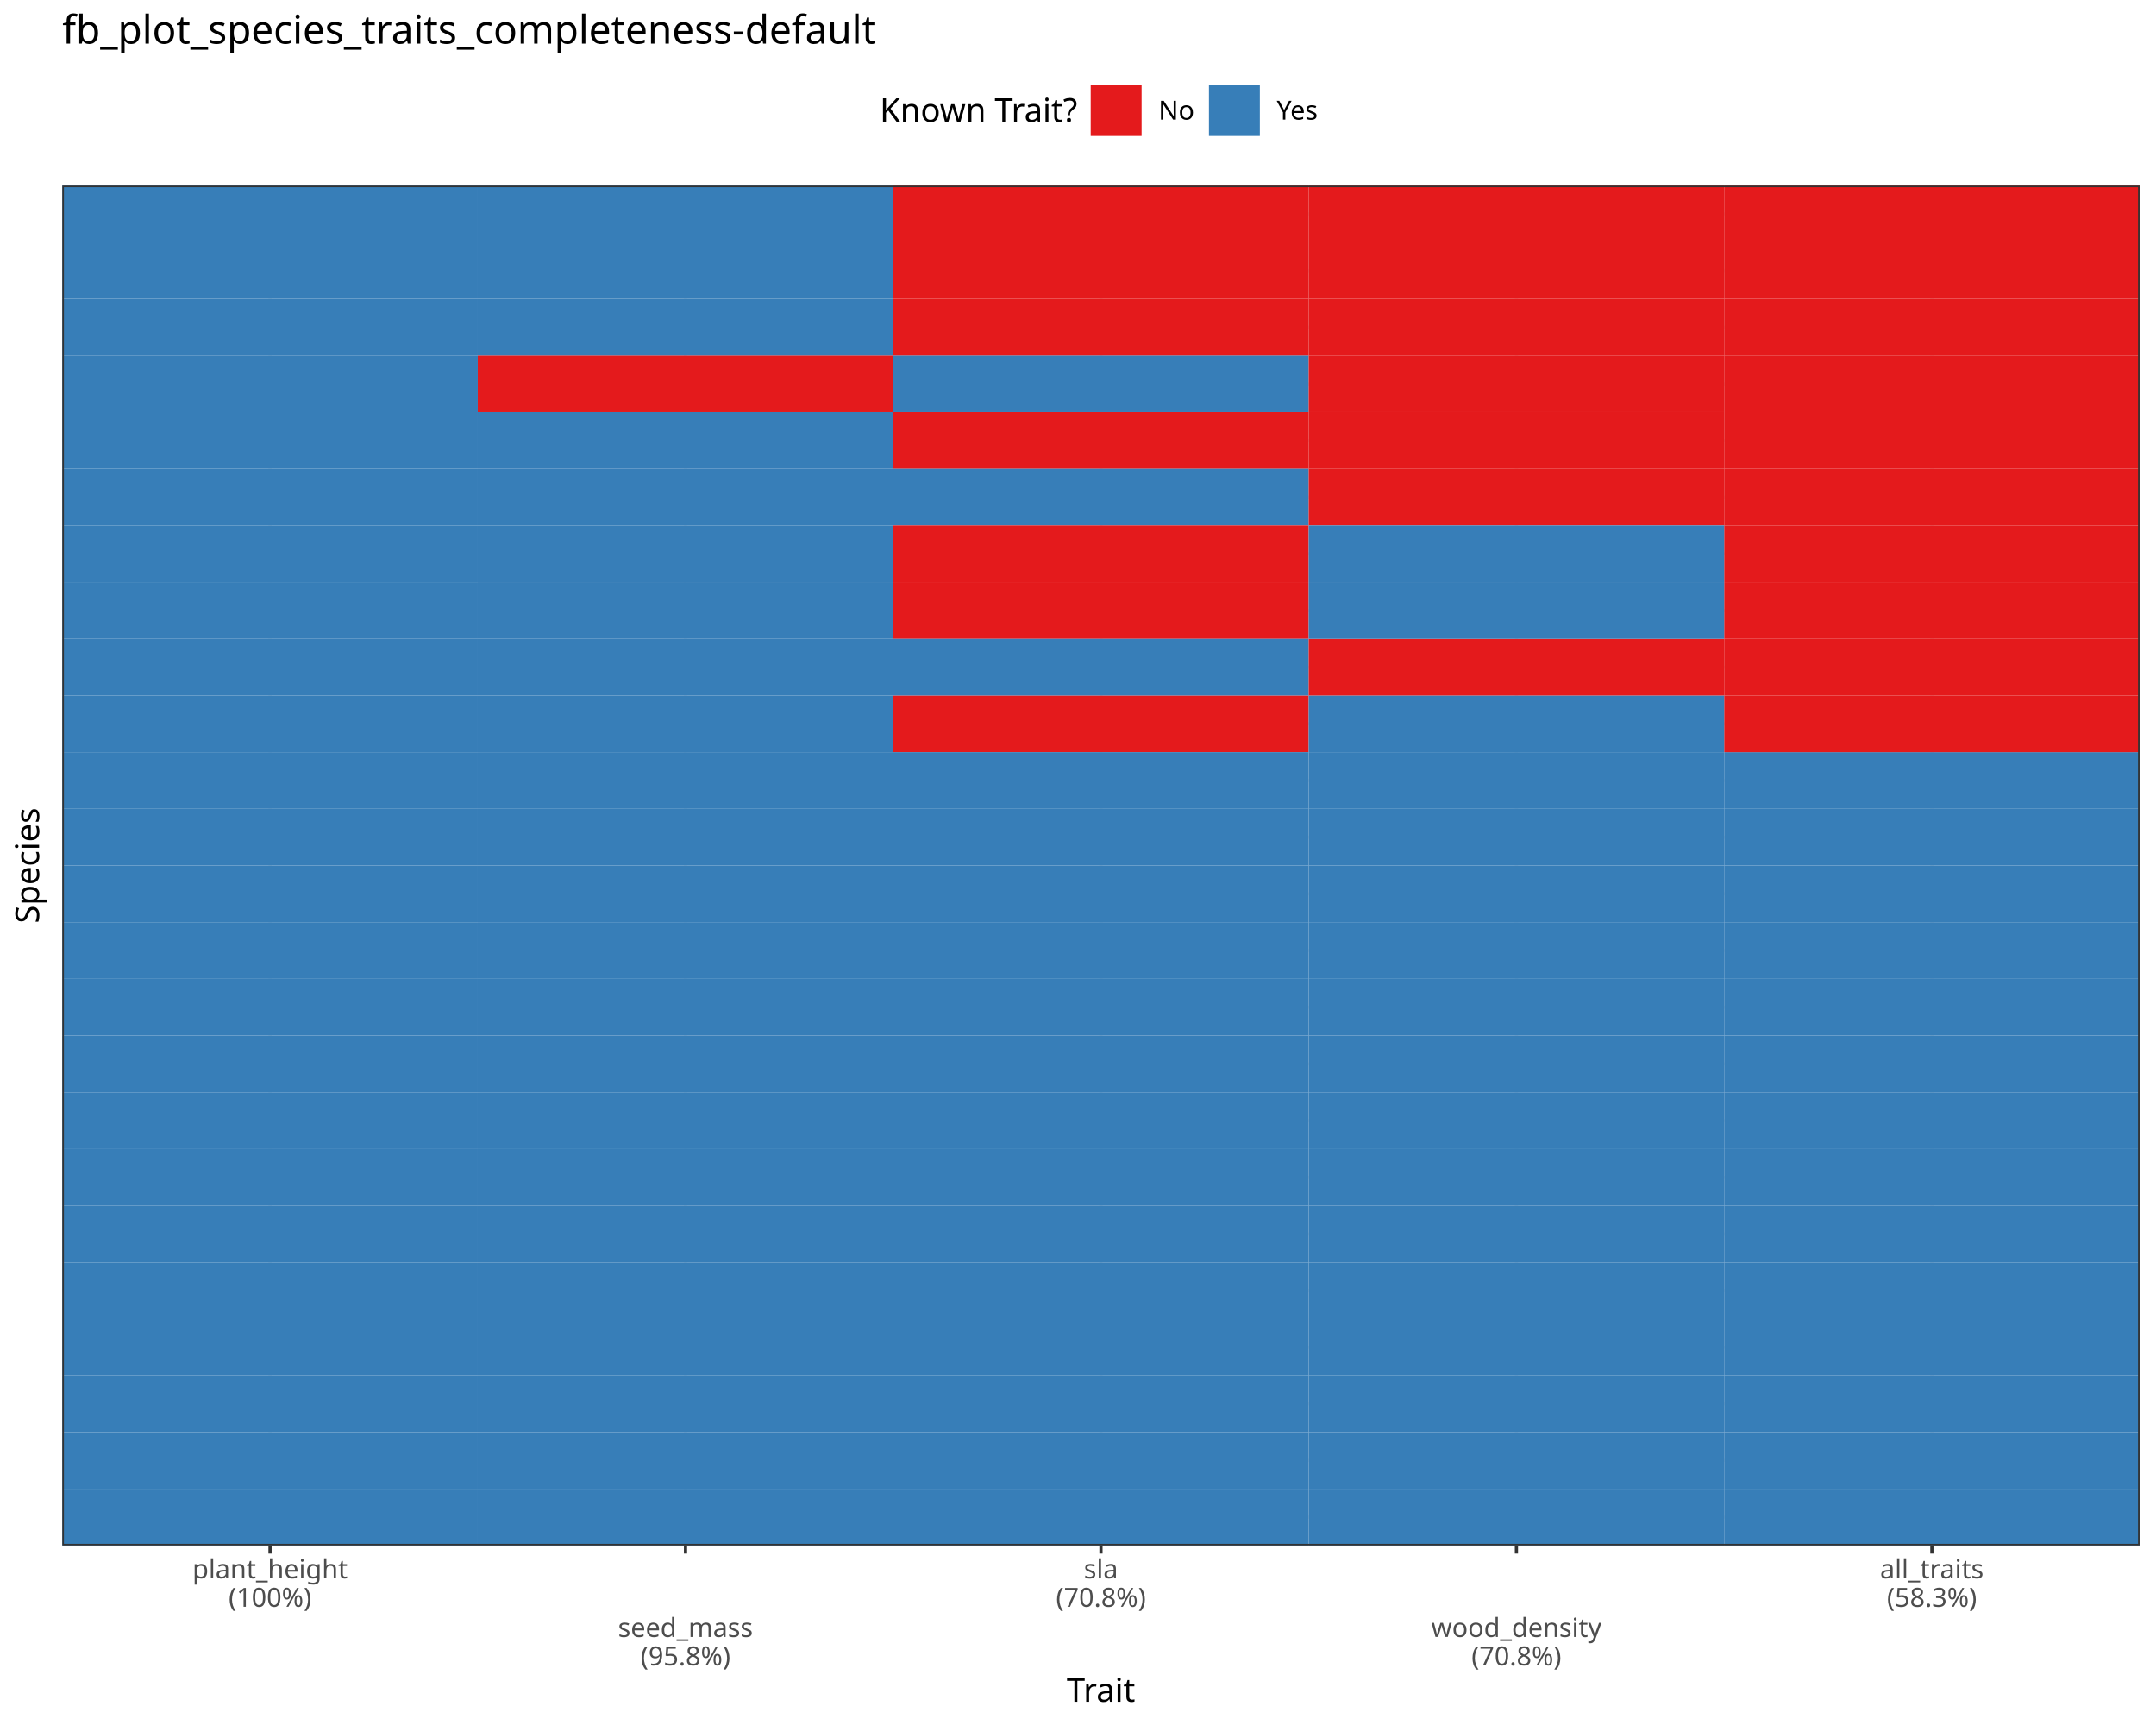
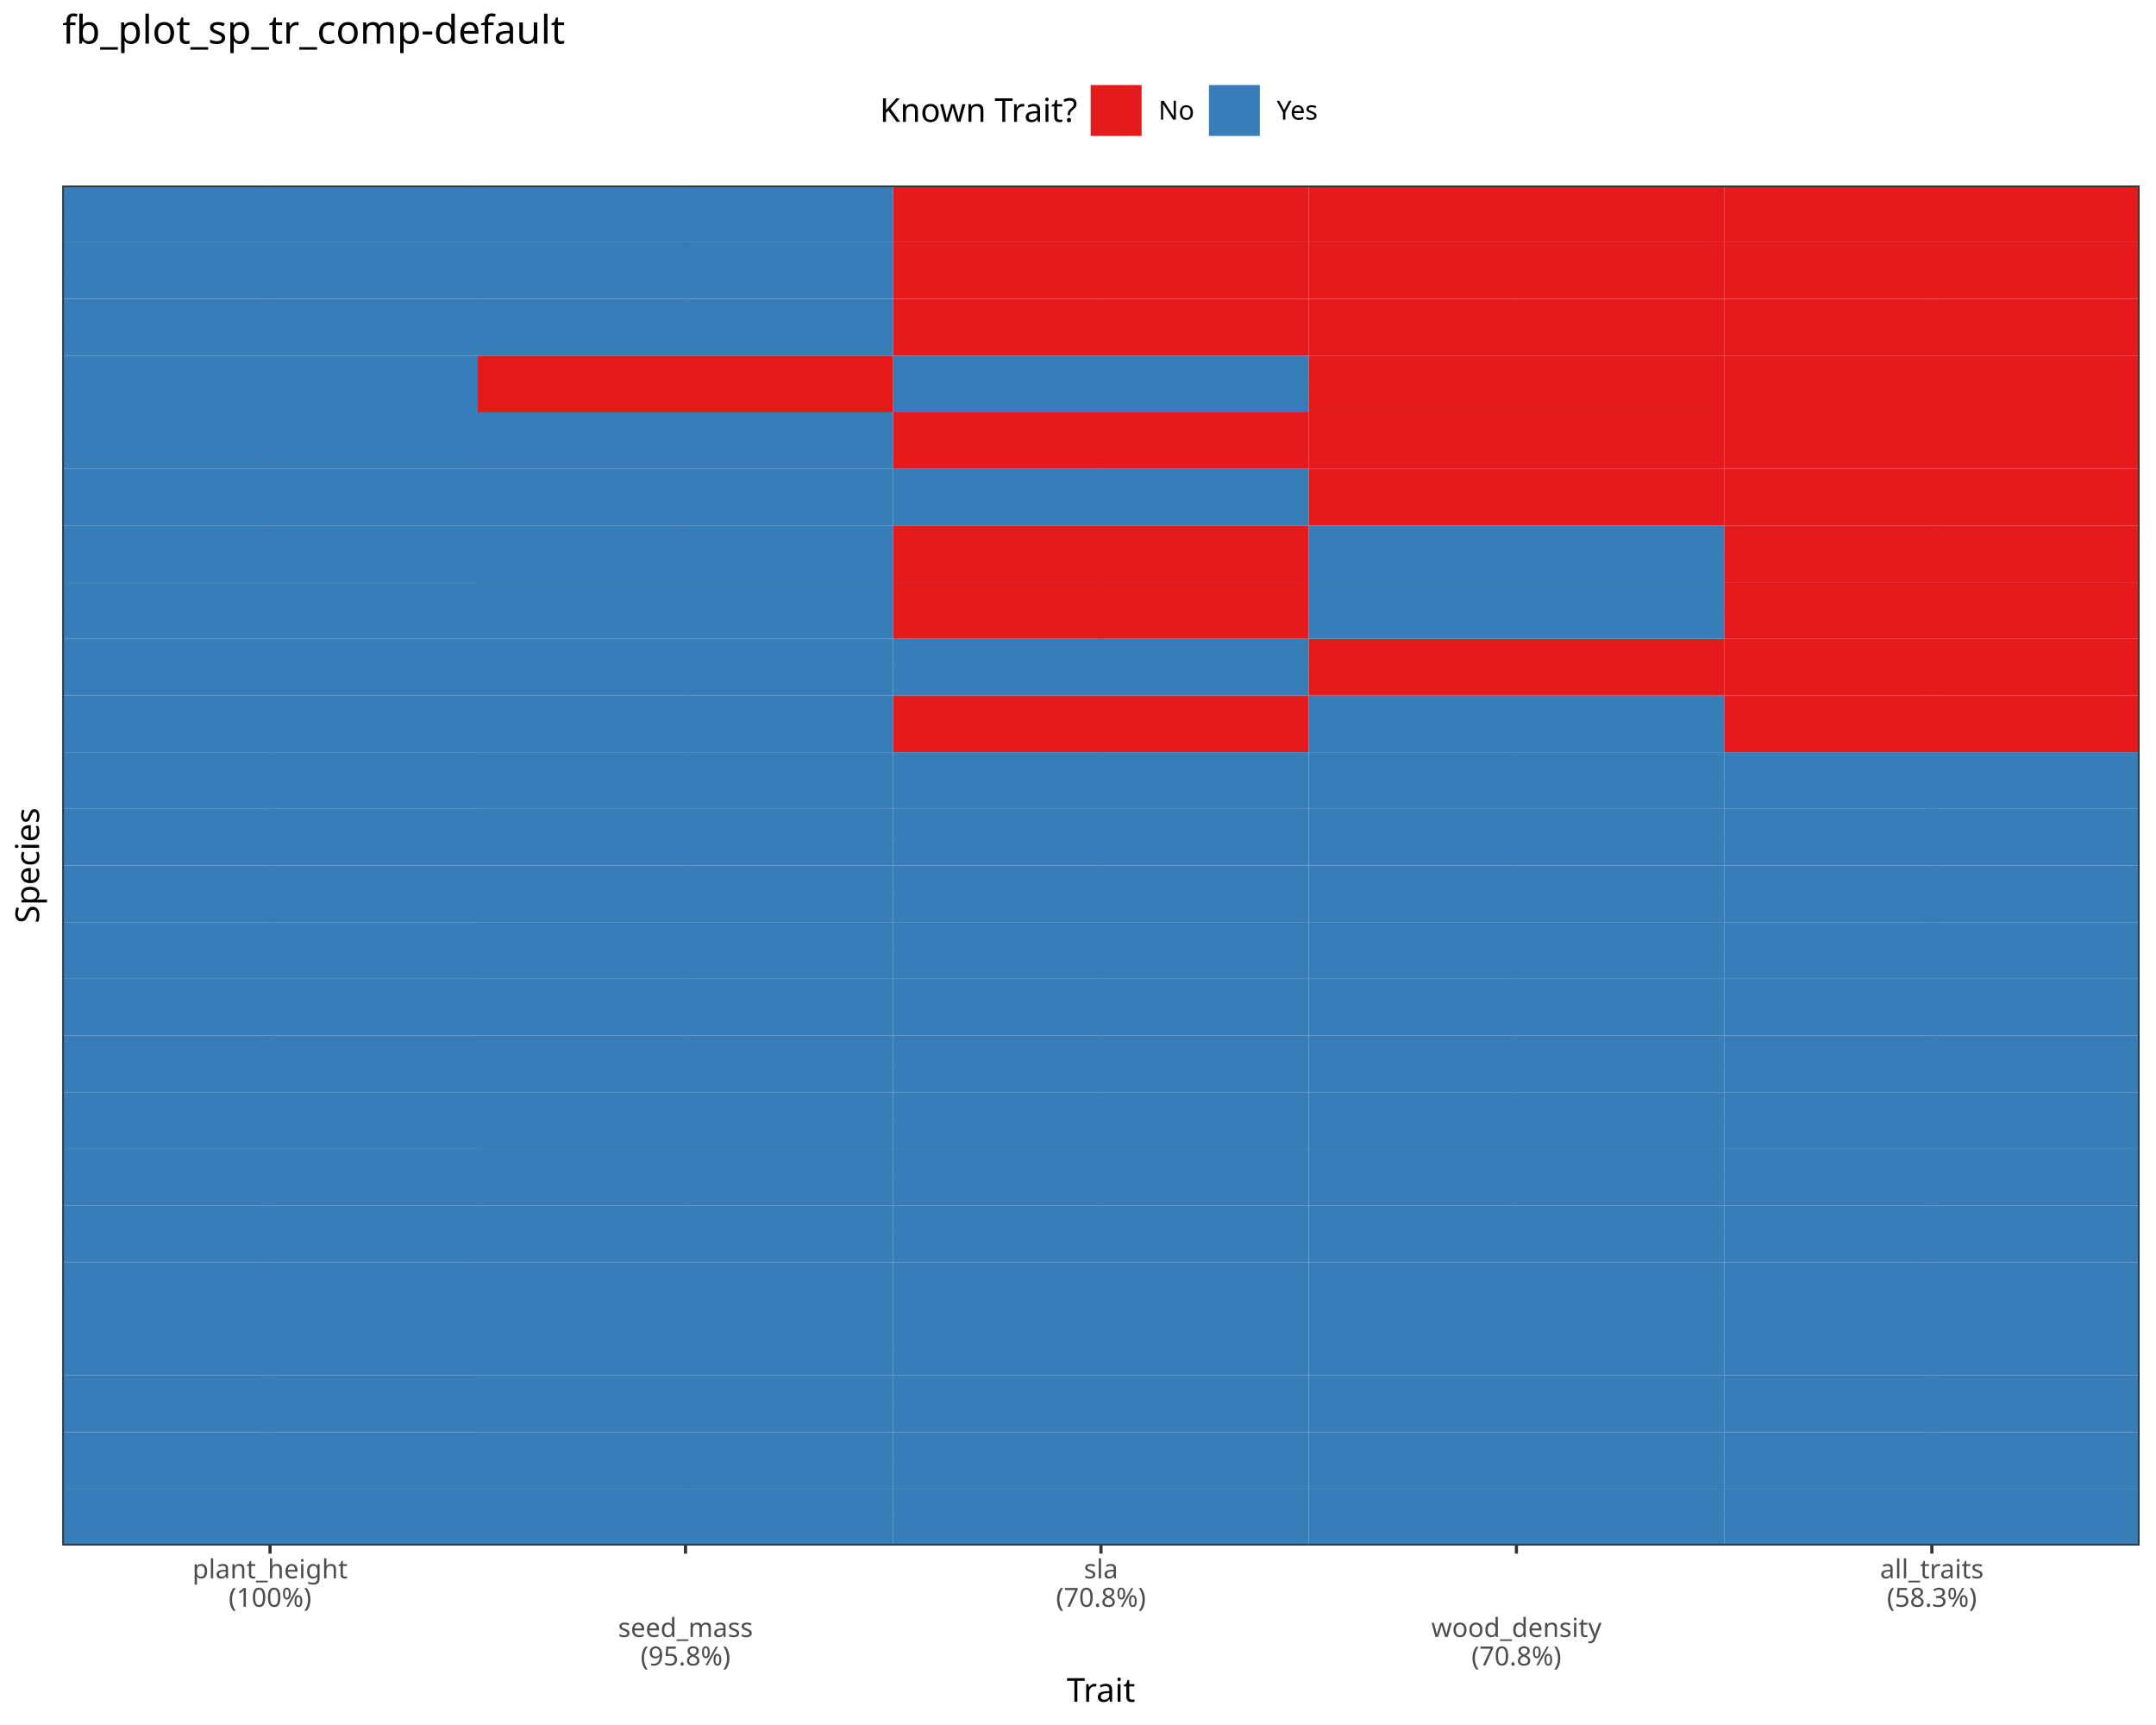
<svg xmlns="http://www.w3.org/2000/svg" class="svglite" data-engine-version="2.0" width="720.00pt" height="576.00pt" viewBox="0 0 720.00 576.00">
  <defs>
    <style type="text/css">
    .svglite line, .svglite polyline, .svglite polygon, .svglite path, .svglite rect, .svglite circle {
      fill: none;
      stroke: #000000;
      stroke-linecap: round;
      stroke-linejoin: round;
      stroke-miterlimit: 10.00;
    }
  </style>
  </defs>
  <rect width="100%" height="100%" style="stroke: none; fill: #FFFFFF;" />
  <defs>
    <clipPath id="cpMC4wMHw3MjAuMDB8MC4wMHw1NzYuMDA=">
      <rect x="0.00" y="0.00" width="720.00" height="576.00" />
    </clipPath>
  </defs>
  <g clip-path="url(#cpMC4wMHw3MjAuMDB8MC4wMHw1NzYuMDA=)">
    <rect x="0.00" y="0.00" width="720.00" height="576.00" style="stroke-width: 1.07; stroke: #FFFFFF; fill: #FFFFFF;" />
  </g>
  <defs>
    <clipPath id="cpMjAuODF8NzE0LjUyfDYxLjk4fDUxNi4wMw==">
      <rect x="20.81" y="61.98" width="693.71" height="454.05" />
    </clipPath>
  </defs>
  <g clip-path="url(#cpMjAuODF8NzE0LjUyfDYxLjk4fDUxNi4wMw==)">
    <rect x="20.81" y="61.98" width="693.71" height="454.05" style="stroke-width: 1.07; stroke: none; fill: #FFFFFF;" />
    <polyline points="20.81,506.57 714.52,506.57 " style="stroke-width: 1.07; stroke: #EBEBEB; stroke-linecap: butt;" />
    <polyline points="20.81,487.65 714.52,487.65 " style="stroke-width: 1.07; stroke: #EBEBEB; stroke-linecap: butt;" />
    <polyline points="20.81,468.73 714.52,468.73 " style="stroke-width: 1.07; stroke: #EBEBEB; stroke-linecap: butt;" />
    <polyline points="20.81,449.81 714.52,449.81 " style="stroke-width: 1.07; stroke: #EBEBEB; stroke-linecap: butt;" />
    <polyline points="20.81,430.90 714.52,430.90 " style="stroke-width: 1.07; stroke: #EBEBEB; stroke-linecap: butt;" />
    <polyline points="20.81,411.98 714.52,411.98 " style="stroke-width: 1.07; stroke: #EBEBEB; stroke-linecap: butt;" />
    <polyline points="20.81,393.06 714.52,393.06 " style="stroke-width: 1.07; stroke: #EBEBEB; stroke-linecap: butt;" />
    <polyline points="20.81,374.14 714.52,374.14 " style="stroke-width: 1.07; stroke: #EBEBEB; stroke-linecap: butt;" />
    <polyline points="20.81,355.22 714.52,355.22 " style="stroke-width: 1.07; stroke: #EBEBEB; stroke-linecap: butt;" />
    <polyline points="20.81,336.30 714.52,336.30 " style="stroke-width: 1.07; stroke: #EBEBEB; stroke-linecap: butt;" />
    <polyline points="20.81,317.38 714.52,317.38 " style="stroke-width: 1.07; stroke: #EBEBEB; stroke-linecap: butt;" />
    <polyline points="20.81,298.46 714.52,298.46 " style="stroke-width: 1.07; stroke: #EBEBEB; stroke-linecap: butt;" />
    <polyline points="20.81,279.55 714.52,279.55 " style="stroke-width: 1.07; stroke: #EBEBEB; stroke-linecap: butt;" />
    <polyline points="20.81,260.63 714.52,260.63 " style="stroke-width: 1.07; stroke: #EBEBEB; stroke-linecap: butt;" />
    <polyline points="20.81,241.71 714.52,241.71 " style="stroke-width: 1.07; stroke: #EBEBEB; stroke-linecap: butt;" />
    <polyline points="20.81,222.79 714.52,222.79 " style="stroke-width: 1.07; stroke: #EBEBEB; stroke-linecap: butt;" />
    <polyline points="20.81,203.87 714.52,203.87 " style="stroke-width: 1.07; stroke: #EBEBEB; stroke-linecap: butt;" />
    <polyline points="20.81,184.95 714.52,184.95 " style="stroke-width: 1.07; stroke: #EBEBEB; stroke-linecap: butt;" />
    <polyline points="20.81,166.03 714.52,166.03 " style="stroke-width: 1.07; stroke: #EBEBEB; stroke-linecap: butt;" />
    <polyline points="20.81,147.12 714.52,147.12 " style="stroke-width: 1.07; stroke: #EBEBEB; stroke-linecap: butt;" />
    <polyline points="20.81,128.20 714.52,128.20 " style="stroke-width: 1.07; stroke: #EBEBEB; stroke-linecap: butt;" />
    <polyline points="20.81,109.28 714.52,109.28 " style="stroke-width: 1.07; stroke: #EBEBEB; stroke-linecap: butt;" />
    <polyline points="20.81,90.36 714.52,90.36 " style="stroke-width: 1.07; stroke: #EBEBEB; stroke-linecap: butt;" />
    <polyline points="20.81,71.44 714.52,71.44 " style="stroke-width: 1.07; stroke: #EBEBEB; stroke-linecap: butt;" />
    <polyline points="90.18,516.03 90.18,61.98 " style="stroke-width: 1.07; stroke: #EBEBEB; stroke-linecap: butt;" />
    <polyline points="228.93,516.03 228.93,61.98 " style="stroke-width: 1.07; stroke: #EBEBEB; stroke-linecap: butt;" />
    <polyline points="367.67,516.03 367.67,61.98 " style="stroke-width: 1.07; stroke: #EBEBEB; stroke-linecap: butt;" />
    <polyline points="506.41,516.03 506.41,61.98 " style="stroke-width: 1.07; stroke: #EBEBEB; stroke-linecap: butt;" />
    <polyline points="645.15,516.03 645.15,61.98 " style="stroke-width: 1.07; stroke: #EBEBEB; stroke-linecap: butt;" />
    <rect x="575.78" y="497.11" width="138.74" height="18.92" style="stroke-width: 0.21; stroke: none; stroke-linecap: butt; stroke-linejoin: miter; fill: #377EB8;" />
    <rect x="575.78" y="478.19" width="138.74" height="18.92" style="stroke-width: 0.21; stroke: none; stroke-linecap: butt; stroke-linejoin: miter; fill: #377EB8;" />
    <rect x="575.78" y="459.27" width="138.74" height="18.92" style="stroke-width: 0.21; stroke: none; stroke-linecap: butt; stroke-linejoin: miter; fill: #377EB8;" />
    <rect x="575.78" y="440.35" width="138.74" height="18.92" style="stroke-width: 0.21; stroke: none; stroke-linecap: butt; stroke-linejoin: miter; fill: #377EB8;" />
    <rect x="575.78" y="421.44" width="138.74" height="18.92" style="stroke-width: 0.21; stroke: none; stroke-linecap: butt; stroke-linejoin: miter; fill: #377EB8;" />
    <rect x="575.78" y="402.52" width="138.74" height="18.92" style="stroke-width: 0.21; stroke: none; stroke-linecap: butt; stroke-linejoin: miter; fill: #377EB8;" />
    <rect x="575.78" y="383.60" width="138.74" height="18.92" style="stroke-width: 0.21; stroke: none; stroke-linecap: butt; stroke-linejoin: miter; fill: #377EB8;" />
    <rect x="575.78" y="364.68" width="138.74" height="18.92" style="stroke-width: 0.21; stroke: none; stroke-linecap: butt; stroke-linejoin: miter; fill: #377EB8;" />
    <rect x="575.78" y="345.76" width="138.74" height="18.92" style="stroke-width: 0.21; stroke: none; stroke-linecap: butt; stroke-linejoin: miter; fill: #377EB8;" />
    <rect x="575.78" y="326.84" width="138.74" height="18.92" style="stroke-width: 0.21; stroke: none; stroke-linecap: butt; stroke-linejoin: miter; fill: #377EB8;" />
    <rect x="575.78" y="307.92" width="138.74" height="18.92" style="stroke-width: 0.21; stroke: none; stroke-linecap: butt; stroke-linejoin: miter; fill: #377EB8;" />
    <rect x="575.78" y="289.01" width="138.74" height="18.92" style="stroke-width: 0.21; stroke: none; stroke-linecap: butt; stroke-linejoin: miter; fill: #377EB8;" />
    <rect x="575.78" y="270.09" width="138.74" height="18.92" style="stroke-width: 0.21; stroke: none; stroke-linecap: butt; stroke-linejoin: miter; fill: #377EB8;" />
    <rect x="575.78" y="251.17" width="138.74" height="18.92" style="stroke-width: 0.21; stroke: none; stroke-linecap: butt; stroke-linejoin: miter; fill: #377EB8;" />
    <rect x="575.78" y="232.25" width="138.74" height="18.92" style="stroke-width: 0.21; stroke: none; stroke-linecap: butt; stroke-linejoin: miter; fill: #E41A1C;" />
    <rect x="575.78" y="213.33" width="138.74" height="18.92" style="stroke-width: 0.21; stroke: none; stroke-linecap: butt; stroke-linejoin: miter; fill: #E41A1C;" />
    <rect x="575.78" y="194.41" width="138.74" height="18.92" style="stroke-width: 0.21; stroke: none; stroke-linecap: butt; stroke-linejoin: miter; fill: #E41A1C;" />
    <rect x="575.78" y="175.49" width="138.74" height="18.92" style="stroke-width: 0.21; stroke: none; stroke-linecap: butt; stroke-linejoin: miter; fill: #E41A1C;" />
    <rect x="575.78" y="156.57" width="138.74" height="18.92" style="stroke-width: 0.21; stroke: none; stroke-linecap: butt; stroke-linejoin: miter; fill: #E41A1C;" />
    <rect x="575.78" y="137.66" width="138.74" height="18.92" style="stroke-width: 0.21; stroke: none; stroke-linecap: butt; stroke-linejoin: miter; fill: #E41A1C;" />
    <rect x="575.78" y="118.74" width="138.74" height="18.92" style="stroke-width: 0.21; stroke: none; stroke-linecap: butt; stroke-linejoin: miter; fill: #E41A1C;" />
    <rect x="575.78" y="99.82" width="138.74" height="18.92" style="stroke-width: 0.21; stroke: none; stroke-linecap: butt; stroke-linejoin: miter; fill: #E41A1C;" />
    <rect x="575.78" y="80.90" width="138.74" height="18.92" style="stroke-width: 0.21; stroke: none; stroke-linecap: butt; stroke-linejoin: miter; fill: #E41A1C;" />
    <rect x="575.78" y="61.98" width="138.74" height="18.92" style="stroke-width: 0.21; stroke: none; stroke-linecap: butt; stroke-linejoin: miter; fill: #E41A1C;" />
    <rect x="20.81" y="497.11" width="138.74" height="18.92" style="stroke-width: 0.21; stroke: none; stroke-linecap: butt; stroke-linejoin: miter; fill: #377EB8;" />
    <rect x="20.81" y="421.44" width="138.74" height="18.92" style="stroke-width: 0.21; stroke: none; stroke-linecap: butt; stroke-linejoin: miter; fill: #377EB8;" />
    <rect x="20.81" y="99.82" width="138.74" height="18.92" style="stroke-width: 0.21; stroke: none; stroke-linecap: butt; stroke-linejoin: miter; fill: #377EB8;" />
    <rect x="20.81" y="232.25" width="138.74" height="18.92" style="stroke-width: 0.21; stroke: none; stroke-linecap: butt; stroke-linejoin: miter; fill: #377EB8;" />
    <rect x="20.81" y="137.66" width="138.74" height="18.92" style="stroke-width: 0.21; stroke: none; stroke-linecap: butt; stroke-linejoin: miter; fill: #377EB8;" />
    <rect x="20.81" y="402.52" width="138.74" height="18.92" style="stroke-width: 0.21; stroke: none; stroke-linecap: butt; stroke-linejoin: miter; fill: #377EB8;" />
    <rect x="20.81" y="80.90" width="138.74" height="18.92" style="stroke-width: 0.21; stroke: none; stroke-linecap: butt; stroke-linejoin: miter; fill: #377EB8;" />
    <rect x="20.81" y="459.27" width="138.74" height="18.92" style="stroke-width: 0.21; stroke: none; stroke-linecap: butt; stroke-linejoin: miter; fill: #377EB8;" />
    <rect x="20.81" y="118.74" width="138.74" height="18.92" style="stroke-width: 0.21; stroke: none; stroke-linecap: butt; stroke-linejoin: miter; fill: #377EB8;" />
    <rect x="20.81" y="194.41" width="138.74" height="18.92" style="stroke-width: 0.21; stroke: none; stroke-linecap: butt; stroke-linejoin: miter; fill: #377EB8;" />
    <rect x="20.81" y="213.33" width="138.74" height="18.92" style="stroke-width: 0.21; stroke: none; stroke-linecap: butt; stroke-linejoin: miter; fill: #377EB8;" />
    <rect x="20.81" y="440.35" width="138.74" height="18.92" style="stroke-width: 0.21; stroke: none; stroke-linecap: butt; stroke-linejoin: miter; fill: #377EB8;" />
    <rect x="20.81" y="478.19" width="138.74" height="18.92" style="stroke-width: 0.21; stroke: none; stroke-linecap: butt; stroke-linejoin: miter; fill: #377EB8;" />
    <rect x="20.81" y="175.49" width="138.74" height="18.92" style="stroke-width: 0.21; stroke: none; stroke-linecap: butt; stroke-linejoin: miter; fill: #377EB8;" />
    <rect x="20.81" y="251.17" width="138.74" height="18.92" style="stroke-width: 0.21; stroke: none; stroke-linecap: butt; stroke-linejoin: miter; fill: #377EB8;" />
    <rect x="20.81" y="307.92" width="138.74" height="18.92" style="stroke-width: 0.21; stroke: none; stroke-linecap: butt; stroke-linejoin: miter; fill: #377EB8;" />
    <rect x="20.81" y="156.57" width="138.74" height="18.92" style="stroke-width: 0.21; stroke: none; stroke-linecap: butt; stroke-linejoin: miter; fill: #377EB8;" />
    <rect x="20.81" y="383.60" width="138.74" height="18.92" style="stroke-width: 0.21; stroke: none; stroke-linecap: butt; stroke-linejoin: miter; fill: #377EB8;" />
    <rect x="20.81" y="289.01" width="138.74" height="18.92" style="stroke-width: 0.21; stroke: none; stroke-linecap: butt; stroke-linejoin: miter; fill: #377EB8;" />
    <rect x="20.81" y="345.76" width="138.74" height="18.92" style="stroke-width: 0.21; stroke: none; stroke-linecap: butt; stroke-linejoin: miter; fill: #377EB8;" />
    <rect x="20.81" y="61.98" width="138.74" height="18.92" style="stroke-width: 0.21; stroke: none; stroke-linecap: butt; stroke-linejoin: miter; fill: #377EB8;" />
    <rect x="20.81" y="270.09" width="138.74" height="18.92" style="stroke-width: 0.21; stroke: none; stroke-linecap: butt; stroke-linejoin: miter; fill: #377EB8;" />
    <rect x="20.81" y="326.84" width="138.74" height="18.92" style="stroke-width: 0.21; stroke: none; stroke-linecap: butt; stroke-linejoin: miter; fill: #377EB8;" />
    <rect x="20.81" y="364.68" width="138.74" height="18.92" style="stroke-width: 0.21; stroke: none; stroke-linecap: butt; stroke-linejoin: miter; fill: #377EB8;" />
    <rect x="159.55" y="137.66" width="138.74" height="18.92" style="stroke-width: 0.21; stroke: none; stroke-linecap: butt; stroke-linejoin: miter; fill: #377EB8;" />
    <rect x="159.55" y="118.74" width="138.74" height="18.92" style="stroke-width: 0.21; stroke: none; stroke-linecap: butt; stroke-linejoin: miter; fill: #E41A1C;" />
    <rect x="159.55" y="478.19" width="138.74" height="18.92" style="stroke-width: 0.21; stroke: none; stroke-linecap: butt; stroke-linejoin: miter; fill: #377EB8;" />
    <rect x="159.55" y="497.11" width="138.74" height="18.92" style="stroke-width: 0.21; stroke: none; stroke-linecap: butt; stroke-linejoin: miter; fill: #377EB8;" />
    <rect x="159.55" y="421.44" width="138.74" height="18.92" style="stroke-width: 0.21; stroke: none; stroke-linecap: butt; stroke-linejoin: miter; fill: #377EB8;" />
    <rect x="159.55" y="99.82" width="138.74" height="18.92" style="stroke-width: 0.21; stroke: none; stroke-linecap: butt; stroke-linejoin: miter; fill: #377EB8;" />
    <rect x="159.55" y="232.25" width="138.74" height="18.92" style="stroke-width: 0.21; stroke: none; stroke-linecap: butt; stroke-linejoin: miter; fill: #377EB8;" />
    <rect x="159.55" y="383.60" width="138.74" height="18.92" style="stroke-width: 0.21; stroke: none; stroke-linecap: butt; stroke-linejoin: miter; fill: #377EB8;" />
    <rect x="159.55" y="402.52" width="138.74" height="18.92" style="stroke-width: 0.21; stroke: none; stroke-linecap: butt; stroke-linejoin: miter; fill: #377EB8;" />
    <rect x="159.55" y="80.90" width="138.74" height="18.92" style="stroke-width: 0.21; stroke: none; stroke-linecap: butt; stroke-linejoin: miter; fill: #377EB8;" />
    <rect x="159.55" y="459.27" width="138.74" height="18.92" style="stroke-width: 0.21; stroke: none; stroke-linecap: butt; stroke-linejoin: miter; fill: #377EB8;" />
    <rect x="159.55" y="61.98" width="138.74" height="18.92" style="stroke-width: 0.21; stroke: none; stroke-linecap: butt; stroke-linejoin: miter; fill: #377EB8;" />
    <rect x="159.55" y="194.41" width="138.74" height="18.92" style="stroke-width: 0.21; stroke: none; stroke-linecap: butt; stroke-linejoin: miter; fill: #377EB8;" />
    <rect x="159.55" y="213.33" width="138.74" height="18.92" style="stroke-width: 0.21; stroke: none; stroke-linecap: butt; stroke-linejoin: miter; fill: #377EB8;" />
    <rect x="159.55" y="440.35" width="138.74" height="18.92" style="stroke-width: 0.21; stroke: none; stroke-linecap: butt; stroke-linejoin: miter; fill: #377EB8;" />
    <rect x="159.55" y="364.68" width="138.74" height="18.92" style="stroke-width: 0.21; stroke: none; stroke-linecap: butt; stroke-linejoin: miter; fill: #377EB8;" />
    <rect x="159.55" y="175.49" width="138.74" height="18.92" style="stroke-width: 0.21; stroke: none; stroke-linecap: butt; stroke-linejoin: miter; fill: #377EB8;" />
    <rect x="159.55" y="251.17" width="138.74" height="18.92" style="stroke-width: 0.21; stroke: none; stroke-linecap: butt; stroke-linejoin: miter; fill: #377EB8;" />
    <rect x="159.55" y="307.92" width="138.74" height="18.92" style="stroke-width: 0.21; stroke: none; stroke-linecap: butt; stroke-linejoin: miter; fill: #377EB8;" />
    <rect x="159.55" y="156.57" width="138.74" height="18.92" style="stroke-width: 0.21; stroke: none; stroke-linecap: butt; stroke-linejoin: miter; fill: #377EB8;" />
    <rect x="159.55" y="289.01" width="138.74" height="18.92" style="stroke-width: 0.21; stroke: none; stroke-linecap: butt; stroke-linejoin: miter; fill: #377EB8;" />
    <rect x="159.55" y="345.76" width="138.74" height="18.92" style="stroke-width: 0.21; stroke: none; stroke-linecap: butt; stroke-linejoin: miter; fill: #377EB8;" />
    <rect x="159.55" y="270.09" width="138.74" height="18.92" style="stroke-width: 0.21; stroke: none; stroke-linecap: butt; stroke-linejoin: miter; fill: #377EB8;" />
    <rect x="159.55" y="326.84" width="138.74" height="18.92" style="stroke-width: 0.21; stroke: none; stroke-linecap: butt; stroke-linejoin: miter; fill: #377EB8;" />
    <rect x="298.30" y="232.25" width="138.74" height="18.92" style="stroke-width: 0.21; stroke: none; stroke-linecap: butt; stroke-linejoin: miter; fill: #E41A1C;" />
    <rect x="298.30" y="137.66" width="138.74" height="18.92" style="stroke-width: 0.21; stroke: none; stroke-linecap: butt; stroke-linejoin: miter; fill: #E41A1C;" />
    <rect x="298.30" y="459.27" width="138.74" height="18.92" style="stroke-width: 0.21; stroke: none; stroke-linecap: butt; stroke-linejoin: miter; fill: #377EB8;" />
    <rect x="298.30" y="118.74" width="138.74" height="18.92" style="stroke-width: 0.21; stroke: none; stroke-linecap: butt; stroke-linejoin: miter; fill: #377EB8;" />
    <rect x="298.30" y="440.35" width="138.74" height="18.92" style="stroke-width: 0.21; stroke: none; stroke-linecap: butt; stroke-linejoin: miter; fill: #377EB8;" />
    <rect x="298.30" y="478.19" width="138.74" height="18.92" style="stroke-width: 0.21; stroke: none; stroke-linecap: butt; stroke-linejoin: miter; fill: #377EB8;" />
    <rect x="298.30" y="497.11" width="138.74" height="18.92" style="stroke-width: 0.21; stroke: none; stroke-linecap: butt; stroke-linejoin: miter; fill: #377EB8;" />
    <rect x="298.30" y="421.44" width="138.74" height="18.92" style="stroke-width: 0.21; stroke: none; stroke-linecap: butt; stroke-linejoin: miter; fill: #377EB8;" />
    <rect x="298.30" y="99.82" width="138.74" height="18.92" style="stroke-width: 0.21; stroke: none; stroke-linecap: butt; stroke-linejoin: miter; fill: #E41A1C;" />
    <rect x="298.30" y="156.57" width="138.74" height="18.92" style="stroke-width: 0.21; stroke: none; stroke-linecap: butt; stroke-linejoin: miter; fill: #377EB8;" />
    <rect x="298.30" y="383.60" width="138.74" height="18.92" style="stroke-width: 0.21; stroke: none; stroke-linecap: butt; stroke-linejoin: miter; fill: #377EB8;" />
    <rect x="298.30" y="402.52" width="138.74" height="18.92" style="stroke-width: 0.21; stroke: none; stroke-linecap: butt; stroke-linejoin: miter; fill: #377EB8;" />
    <rect x="298.30" y="80.90" width="138.74" height="18.92" style="stroke-width: 0.21; stroke: none; stroke-linecap: butt; stroke-linejoin: miter; fill: #E41A1C;" />
    <rect x="298.30" y="345.76" width="138.74" height="18.92" style="stroke-width: 0.21; stroke: none; stroke-linecap: butt; stroke-linejoin: miter; fill: #377EB8;" />
    <rect x="298.30" y="61.98" width="138.74" height="18.92" style="stroke-width: 0.21; stroke: none; stroke-linecap: butt; stroke-linejoin: miter; fill: #E41A1C;" />
    <rect x="298.30" y="194.41" width="138.74" height="18.92" style="stroke-width: 0.21; stroke: none; stroke-linecap: butt; stroke-linejoin: miter; fill: #E41A1C;" />
    <rect x="298.30" y="213.33" width="138.74" height="18.92" style="stroke-width: 0.21; stroke: none; stroke-linecap: butt; stroke-linejoin: miter; fill: #377EB8;" />
    <rect x="298.30" y="326.84" width="138.74" height="18.92" style="stroke-width: 0.21; stroke: none; stroke-linecap: butt; stroke-linejoin: miter; fill: #377EB8;" />
    <rect x="298.30" y="364.68" width="138.74" height="18.92" style="stroke-width: 0.21; stroke: none; stroke-linecap: butt; stroke-linejoin: miter; fill: #377EB8;" />
    <rect x="298.30" y="175.49" width="138.74" height="18.92" style="stroke-width: 0.21; stroke: none; stroke-linecap: butt; stroke-linejoin: miter; fill: #E41A1C;" />
    <rect x="298.30" y="251.17" width="138.74" height="18.92" style="stroke-width: 0.21; stroke: none; stroke-linecap: butt; stroke-linejoin: miter; fill: #377EB8;" />
    <rect x="298.30" y="307.92" width="138.74" height="18.92" style="stroke-width: 0.21; stroke: none; stroke-linecap: butt; stroke-linejoin: miter; fill: #377EB8;" />
    <rect x="298.30" y="289.01" width="138.74" height="18.92" style="stroke-width: 0.21; stroke: none; stroke-linecap: butt; stroke-linejoin: miter; fill: #377EB8;" />
    <rect x="298.30" y="270.09" width="138.74" height="18.92" style="stroke-width: 0.21; stroke: none; stroke-linecap: butt; stroke-linejoin: miter; fill: #377EB8;" />
    <rect x="437.04" y="99.82" width="138.74" height="18.92" style="stroke-width: 0.21; stroke: none; stroke-linecap: butt; stroke-linejoin: miter; fill: #E41A1C;" />
    <rect x="437.04" y="232.25" width="138.74" height="18.92" style="stroke-width: 0.21; stroke: none; stroke-linecap: butt; stroke-linejoin: miter; fill: #377EB8;" />
    <rect x="437.04" y="137.66" width="138.74" height="18.92" style="stroke-width: 0.21; stroke: none; stroke-linecap: butt; stroke-linejoin: miter; fill: #E41A1C;" />
    <rect x="437.04" y="80.90" width="138.74" height="18.92" style="stroke-width: 0.21; stroke: none; stroke-linecap: butt; stroke-linejoin: miter; fill: #E41A1C;" />
    <rect x="437.04" y="459.27" width="138.74" height="18.92" style="stroke-width: 0.21; stroke: none; stroke-linecap: butt; stroke-linejoin: miter; fill: #377EB8;" />
    <rect x="437.04" y="118.74" width="138.74" height="18.92" style="stroke-width: 0.21; stroke: none; stroke-linecap: butt; stroke-linejoin: miter; fill: #E41A1C;" />
    <rect x="437.04" y="213.33" width="138.74" height="18.92" style="stroke-width: 0.21; stroke: none; stroke-linecap: butt; stroke-linejoin: miter; fill: #E41A1C;" />
    <rect x="437.04" y="440.35" width="138.74" height="18.92" style="stroke-width: 0.21; stroke: none; stroke-linecap: butt; stroke-linejoin: miter; fill: #377EB8;" />
    <rect x="437.04" y="478.19" width="138.74" height="18.92" style="stroke-width: 0.21; stroke: none; stroke-linecap: butt; stroke-linejoin: miter; fill: #377EB8;" />
    <rect x="437.04" y="497.11" width="138.74" height="18.92" style="stroke-width: 0.21; stroke: none; stroke-linecap: butt; stroke-linejoin: miter; fill: #377EB8;" />
    <rect x="437.04" y="421.44" width="138.74" height="18.92" style="stroke-width: 0.21; stroke: none; stroke-linecap: butt; stroke-linejoin: miter; fill: #377EB8;" />
    <rect x="437.04" y="307.92" width="138.74" height="18.92" style="stroke-width: 0.21; stroke: none; stroke-linecap: butt; stroke-linejoin: miter; fill: #377EB8;" />
    <rect x="437.04" y="156.57" width="138.74" height="18.92" style="stroke-width: 0.21; stroke: none; stroke-linecap: butt; stroke-linejoin: miter; fill: #E41A1C;" />
    <rect x="437.04" y="383.60" width="138.74" height="18.92" style="stroke-width: 0.21; stroke: none; stroke-linecap: butt; stroke-linejoin: miter; fill: #377EB8;" />
    <rect x="437.04" y="402.52" width="138.74" height="18.92" style="stroke-width: 0.21; stroke: none; stroke-linecap: butt; stroke-linejoin: miter; fill: #377EB8;" />
    <rect x="437.04" y="289.01" width="138.74" height="18.92" style="stroke-width: 0.21; stroke: none; stroke-linecap: butt; stroke-linejoin: miter; fill: #377EB8;" />
    <rect x="437.04" y="345.76" width="138.74" height="18.92" style="stroke-width: 0.21; stroke: none; stroke-linecap: butt; stroke-linejoin: miter; fill: #377EB8;" />
    <rect x="437.04" y="61.98" width="138.74" height="18.92" style="stroke-width: 0.21; stroke: none; stroke-linecap: butt; stroke-linejoin: miter; fill: #E41A1C;" />
    <rect x="437.04" y="194.41" width="138.74" height="18.92" style="stroke-width: 0.21; stroke: none; stroke-linecap: butt; stroke-linejoin: miter; fill: #377EB8;" />
    <rect x="437.04" y="270.09" width="138.74" height="18.92" style="stroke-width: 0.21; stroke: none; stroke-linecap: butt; stroke-linejoin: miter; fill: #377EB8;" />
    <rect x="437.04" y="326.84" width="138.74" height="18.92" style="stroke-width: 0.21; stroke: none; stroke-linecap: butt; stroke-linejoin: miter; fill: #377EB8;" />
    <rect x="437.04" y="364.68" width="138.74" height="18.92" style="stroke-width: 0.21; stroke: none; stroke-linecap: butt; stroke-linejoin: miter; fill: #377EB8;" />
    <rect x="437.04" y="175.49" width="138.74" height="18.92" style="stroke-width: 0.21; stroke: none; stroke-linecap: butt; stroke-linejoin: miter; fill: #377EB8;" />
    <rect x="437.04" y="251.17" width="138.74" height="18.92" style="stroke-width: 0.21; stroke: none; stroke-linecap: butt; stroke-linejoin: miter; fill: #377EB8;" />
    <rect x="20.81" y="61.98" width="693.71" height="454.05" style="stroke-width: 1.07; stroke: #333333;" />
  </g>
  <g clip-path="url(#cpMC4wMHw3MjAuMDB8MC4wMHw1NzYuMDA=)">
    <polyline points="90.18,518.77 90.18,516.03 " style="stroke-width: 1.07; stroke: #333333; stroke-linecap: butt;" />
    <polyline points="228.93,518.77 228.93,516.03 " style="stroke-width: 1.07; stroke: #333333; stroke-linecap: butt;" />
    <polyline points="367.67,518.77 367.67,516.03 " style="stroke-width: 1.07; stroke: #333333; stroke-linecap: butt;" />
    <polyline points="506.41,518.77 506.41,516.03 " style="stroke-width: 1.07; stroke: #333333; stroke-linecap: butt;" />
    <polyline points="645.15,518.77 645.15,516.03 " style="stroke-width: 1.07; stroke: #333333; stroke-linecap: butt;" />
    <text x="90.18" y="527.02" text-anchor="middle" style="font-size: 8.80px; fill: #4D4D4D; font-family: sans;" textLength="47.95px" lengthAdjust="spacingAndGlyphs">plant_height</text>
    <text x="90.18" y="536.52" text-anchor="middle" style="font-size: 8.80px; fill: #4D4D4D; font-family: sans;" textLength="28.37px" lengthAdjust="spacingAndGlyphs">(100%)</text>
    <text x="367.67" y="527.02" text-anchor="middle" style="font-size: 8.80px; fill: #4D4D4D; font-family: sans;" textLength="11.25px" lengthAdjust="spacingAndGlyphs">sla</text>
    <text x="367.67" y="536.52" text-anchor="middle" style="font-size: 8.80px; fill: #4D4D4D; font-family: sans;" textLength="30.81px" lengthAdjust="spacingAndGlyphs">(70.8%)</text>
    <text x="645.15" y="527.02" text-anchor="middle" style="font-size: 8.80px; fill: #4D4D4D; font-family: sans;" textLength="32.77px" lengthAdjust="spacingAndGlyphs">all_traits</text>
    <text x="645.15" y="536.52" text-anchor="middle" style="font-size: 8.80px; fill: #4D4D4D; font-family: sans;" textLength="30.81px" lengthAdjust="spacingAndGlyphs">(58.3%)</text>
    <text x="228.93" y="546.60" text-anchor="middle" style="font-size: 8.80px; fill: #4D4D4D; font-family: sans;" textLength="45.02px" lengthAdjust="spacingAndGlyphs">seed_mass</text>
    <text x="228.93" y="556.10" text-anchor="middle" style="font-size: 8.80px; fill: #4D4D4D; font-family: sans;" textLength="30.81px" lengthAdjust="spacingAndGlyphs">(95.8%)</text>
    <text x="506.41" y="546.60" text-anchor="middle" style="font-size: 8.80px; fill: #4D4D4D; font-family: sans;" textLength="53.82px" lengthAdjust="spacingAndGlyphs">wood_density</text>
    <text x="506.41" y="556.10" text-anchor="middle" style="font-size: 8.80px; fill: #4D4D4D; font-family: sans;" textLength="30.81px" lengthAdjust="spacingAndGlyphs">(70.8%)</text>
    <text x="367.67" y="568.24" text-anchor="middle" style="font-size: 11.00px; font-family: sans;" textLength="22.00px" lengthAdjust="spacingAndGlyphs">Trait</text>
    <text transform="translate(13.05,289.01) rotate(-90)" text-anchor="middle" style="font-size: 11.00px; font-family: sans;" textLength="39.14px" lengthAdjust="spacingAndGlyphs">Species</text>
    <rect x="288.33" y="22.78" width="158.67" height="28.24" style="stroke-width: 1.07; stroke: none; fill: #FFFFFF;" />
    <text x="293.81" y="40.69" style="font-size: 11.00px; font-family: sans;" textLength="64.81px" lengthAdjust="spacingAndGlyphs">Known Trait?</text>
    <rect x="364.10" y="28.26" width="17.28" height="17.28" style="stroke-width: 1.07; stroke: none; fill: #FFFFFF;" />
    <rect x="364.24" y="28.40" width="17.00" height="17.00" style="stroke-width: 0.21; stroke: none; stroke-linecap: butt; stroke-linejoin: miter; fill: #E41A1C;" />
    <rect x="403.59" y="28.26" width="17.28" height="17.28" style="stroke-width: 1.07; stroke: none; fill: #FFFFFF;" />
    <rect x="403.73" y="28.40" width="17.00" height="17.00" style="stroke-width: 0.21; stroke: none; stroke-linecap: butt; stroke-linejoin: miter; fill: #377EB8;" />
    <text x="386.86" y="39.93" style="font-size: 8.80px; font-family: sans;" textLength="11.25px" lengthAdjust="spacingAndGlyphs">No</text>
    <text x="426.35" y="39.93" style="font-size: 8.80px; font-family: sans;" textLength="15.17px" lengthAdjust="spacingAndGlyphs">Yes</text>
-     <text x="20.81" y="14.56" style="font-size: 13.20px; font-family: sans;" textLength="260.53px" lengthAdjust="spacingAndGlyphs">fb_plot_species_traits_completeness-default</text>
+     <text x="20.81" y="14.56" style="font-size: 13.20px; font-family: sans;" textLength="159.98px" lengthAdjust="spacingAndGlyphs">fb_plot_sp_tr_comp-default</text>
  </g>
</svg>
